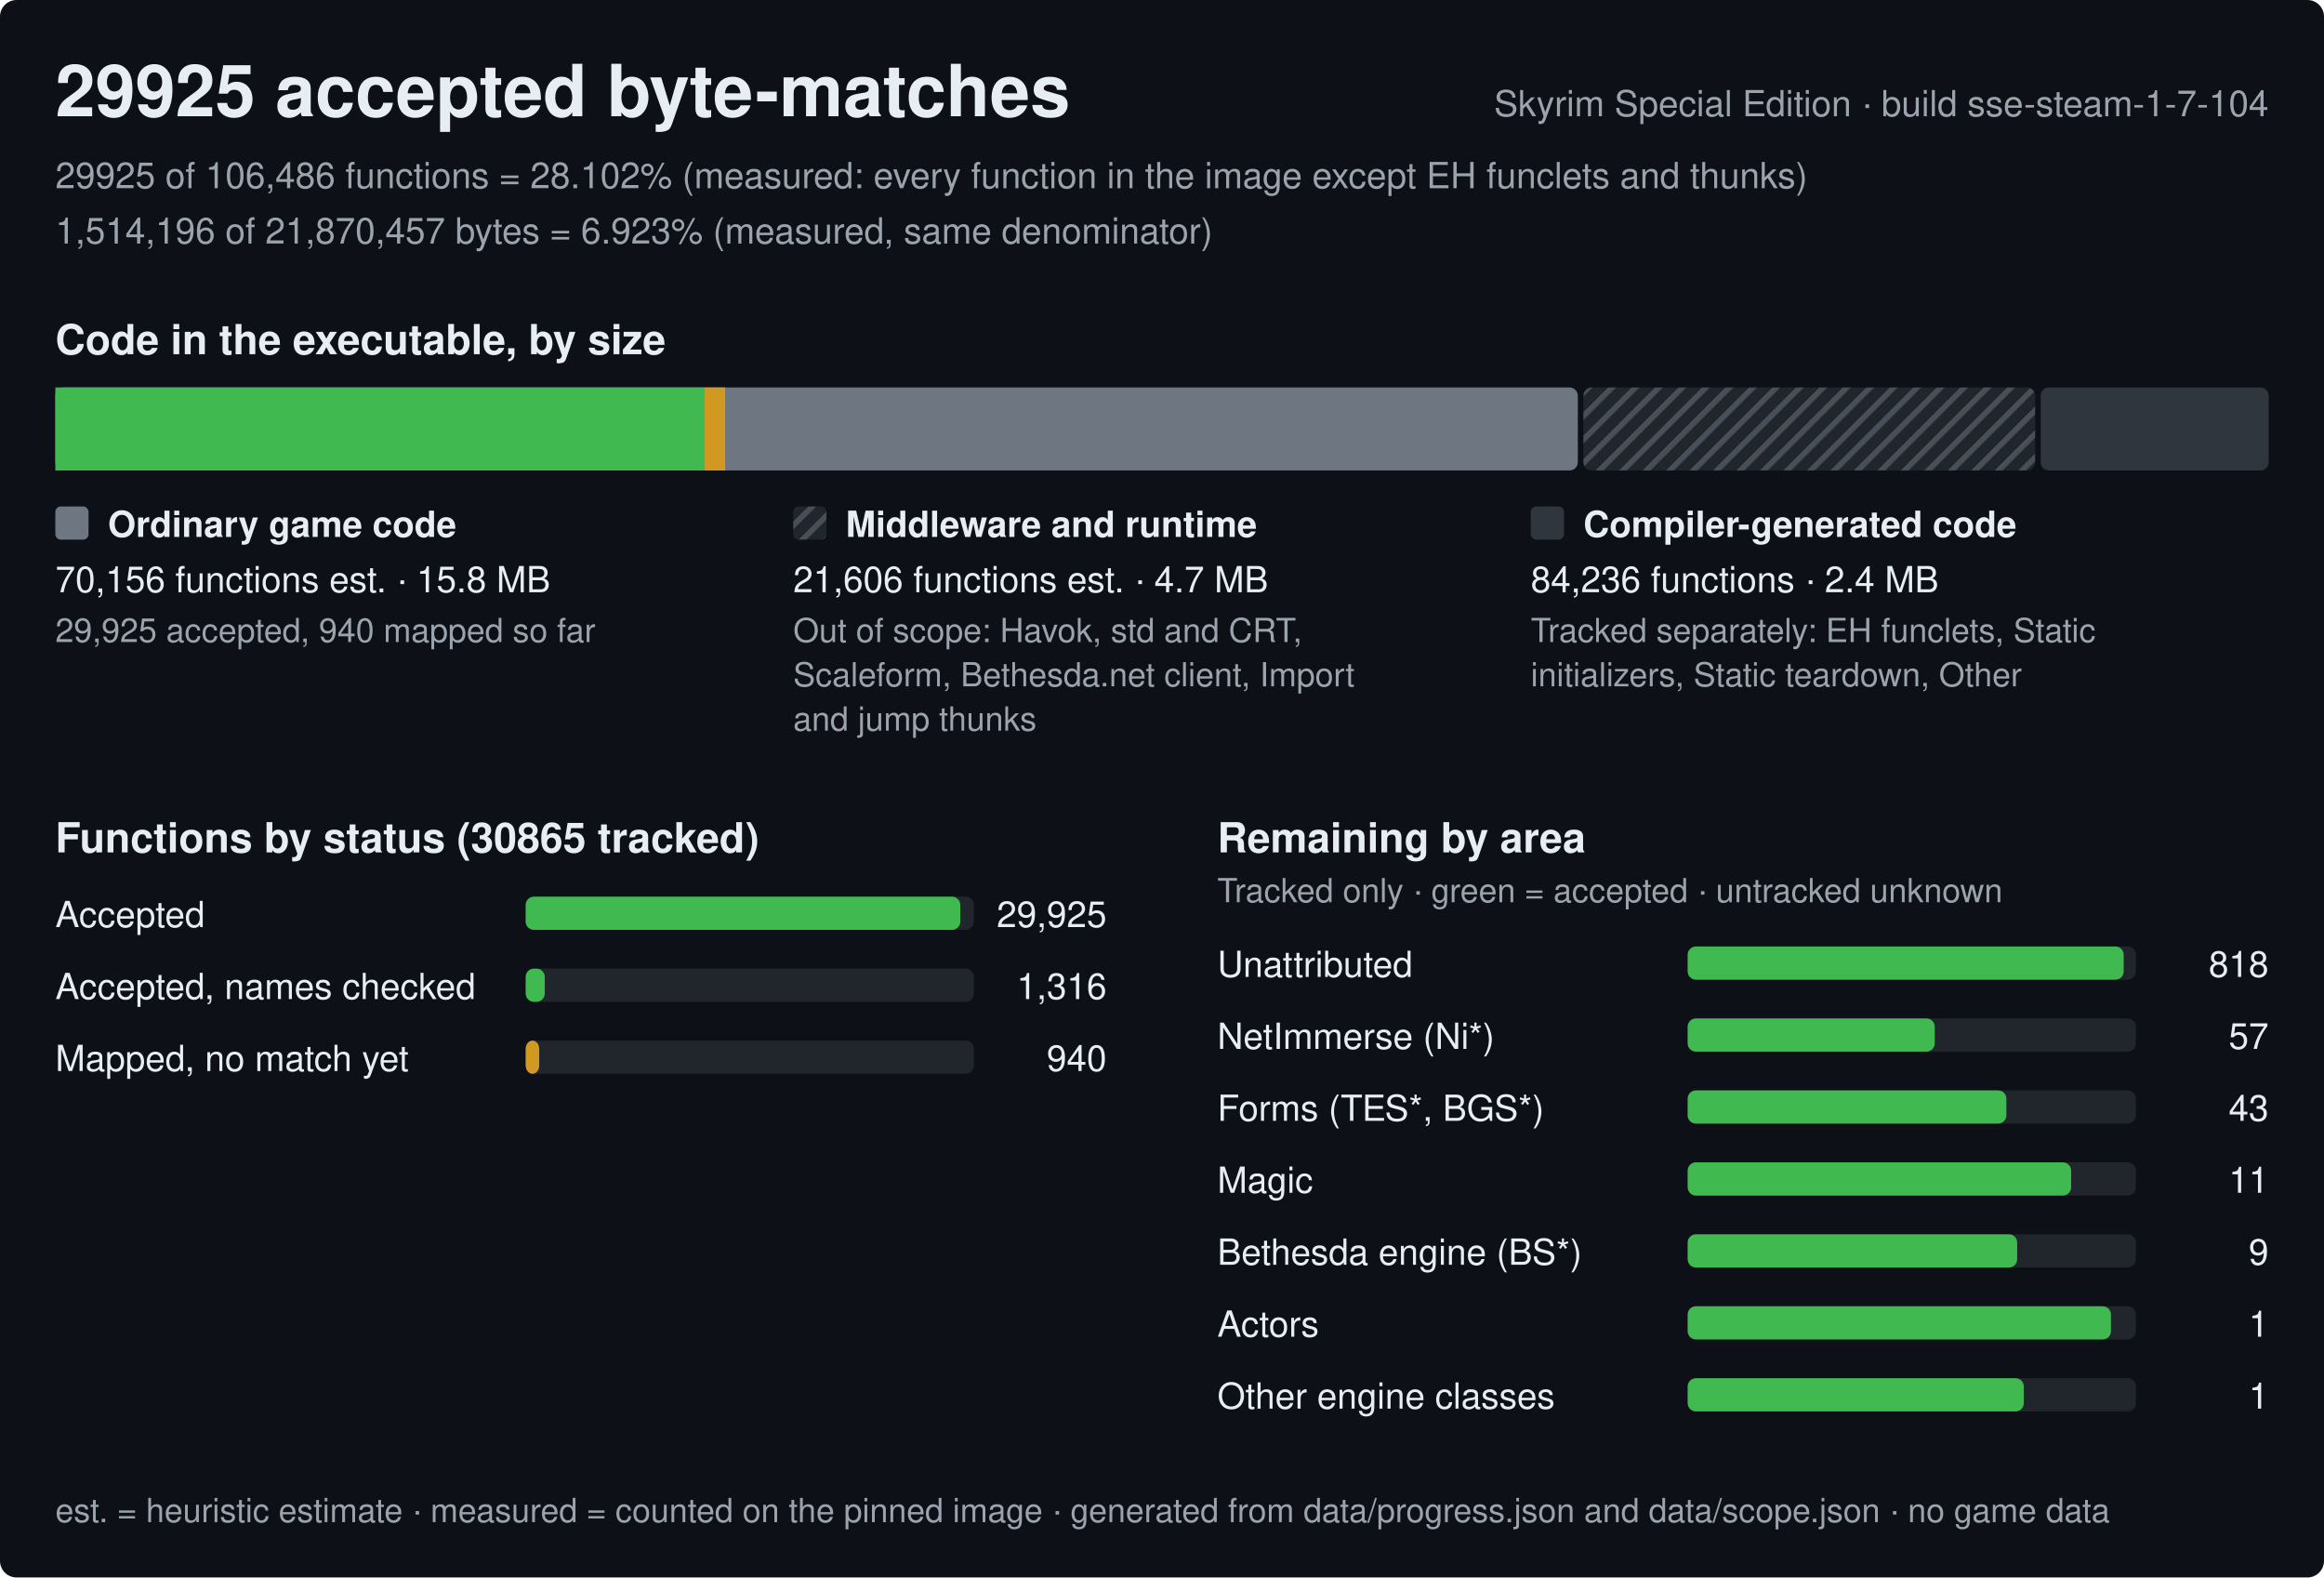
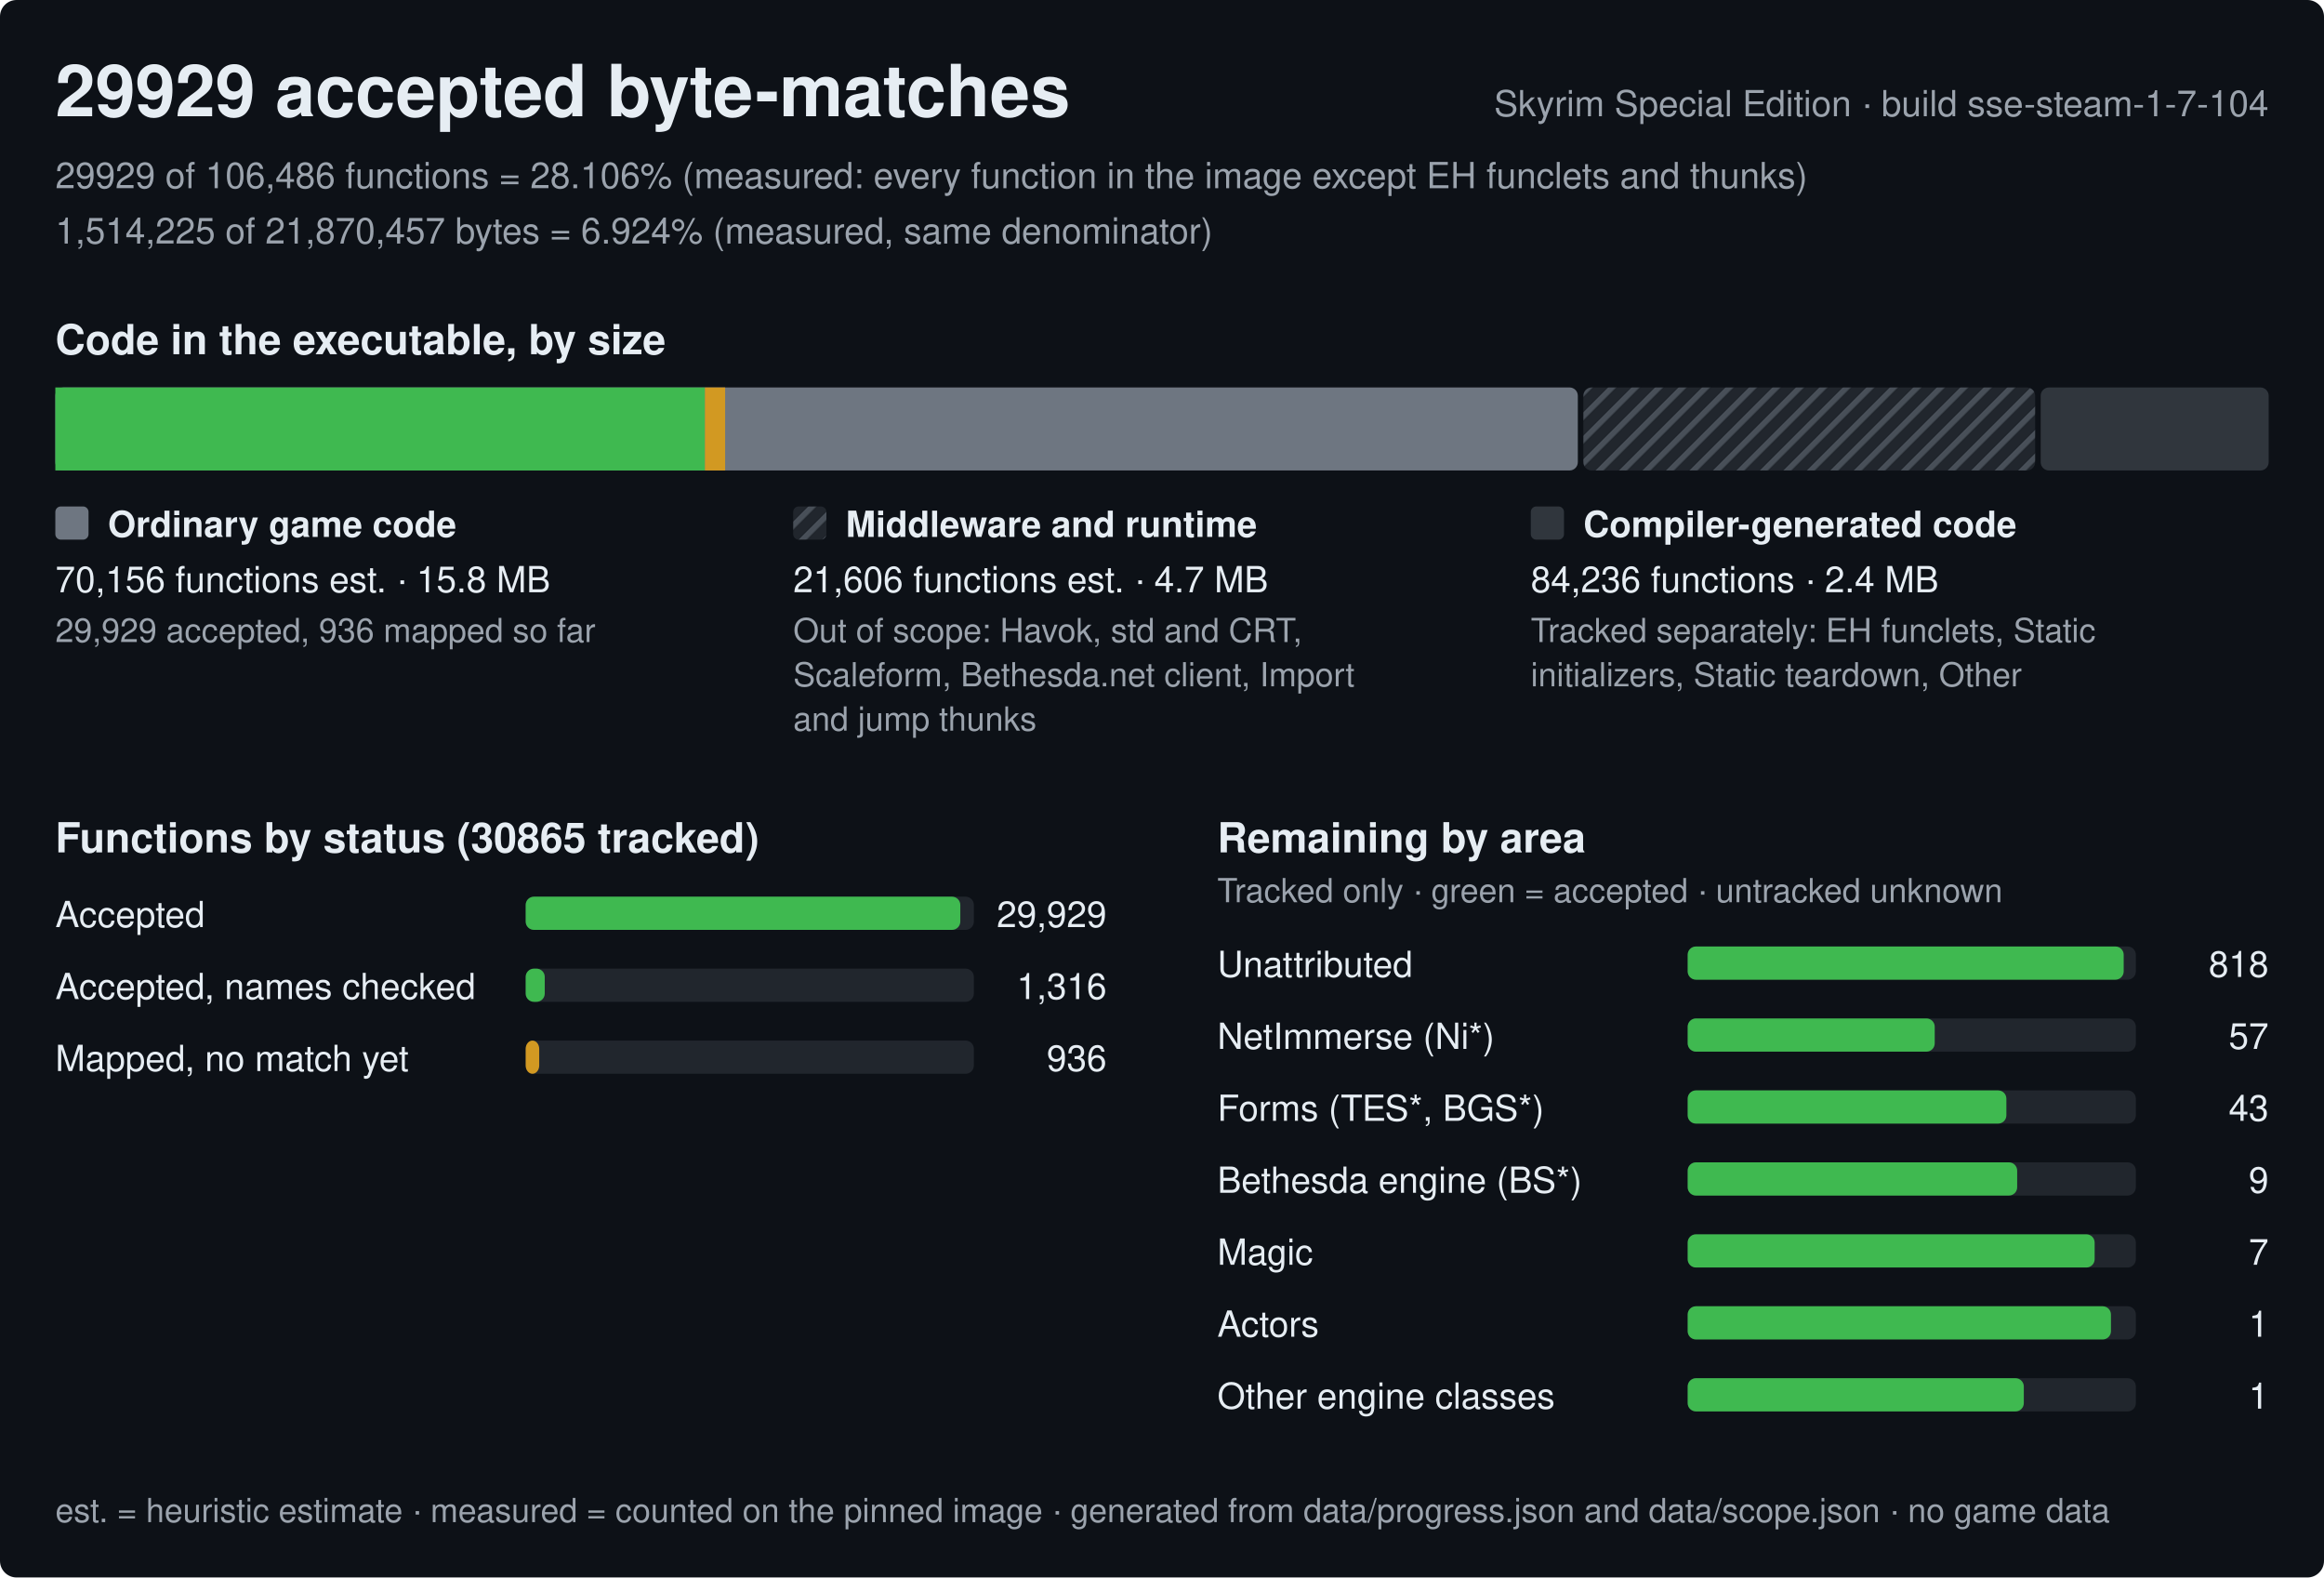
<svg xmlns="http://www.w3.org/2000/svg" width="840" height="570" viewBox="0 0 840 570" role="img" aria-label="Progress of the Skyrim Special Edition byte-matching reconstruction, build sse-steam-1-7-104">
  <style>text{font-family:-apple-system,BlinkMacSystemFont,'Segoe UI',Helvetica,Arial,sans-serif;fill:#e6edf3;white-space:pre}.h{font-size:26px;font-weight:600}.st{font-size:15px;font-weight:600}.lb{font-size:13px;font-weight:600}.bl{font-size:12px;font-weight:600;stroke:#0d1117;stroke-width:3px;paint-order:stroke;stroke-linejoin:round}.rl{font-size:13px}.fn{font-size:12px;fill:#9ba3ad}.mu{fill:#9ba3ad}</style>
  <defs>
    <pattern id="hx" width="6" height="6" patternUnits="userSpaceOnUse" patternTransform="rotate(45)">
      <rect width="6" height="6" fill="#21262d" />
      <rect width="2" height="6" fill="#484f58" />
    </pattern>
  </defs>
  <rect width="840" height="570" rx="6" fill="#0d1117" />
-   <text x="20" y="42" class="h">29925 accepted byte-matches</text>
+   <text x="20" y="42" class="h">29929 accepted byte-matches</text>
  <text x="820" y="42" class="rl mu" text-anchor="end">Skyrim Special Edition · build sse-steam-1-7-104</text>
-   <text x="20" y="68" class="rl mu">29925 of 106,486 functions = 28.102% (measured: every function in the image except EH funclets and thunks)</text>
-   <text x="20" y="88" class="rl mu">1,514,196 of 21,870,457 bytes = 6.923% (measured, same denominator)</text>
+   <text x="20" y="68" class="rl mu">29929 of 106,486 functions = 28.106% (measured: every function in the image except EH funclets and thunks)</text>
+   <text x="20" y="88" class="rl mu">1,514,225 of 21,870,457 bytes = 6.924% (measured, same denominator)</text>
  <text x="20" y="128" class="st">Code in the executable, by size</text>
  <rect x="20" y="140" width="550.3" height="30" rx="3" fill="#6e7681" />
-   <rect x="20" y="140" width="234.7" height="30" fill="#3fb950" />
-   <rect x="254.7" y="140" width="7.4" height="30" fill="#d29922" />
+   <rect x="20" y="140" width="234.8" height="30" fill="#3fb950" />
+   <rect x="254.8" y="140" width="7.3" height="30" fill="#d29922" />
  <rect x="572.3" y="140" width="163.3" height="30" rx="3" fill="url(#hx)" />
  <rect x="737.6" y="140" width="82.4" height="30" rx="3" fill="#30363d" />
  <rect x="20" y="183" width="12" height="12" rx="2" fill="#6e7681" />
  <text x="39" y="194" class="lb">Ordinary game code</text>
  <text x="20" y="214" class="rl">70,156 functions est. · 15.8 MB</text>
-   <text x="20" y="232" class="fn">29,925 accepted, 940 mapped so far</text>
+   <text x="20" y="232" class="fn">29,929 accepted, 936 mapped so far</text>
  <rect x="286.7" y="183" width="12" height="12" rx="2" fill="url(#hx)" />
  <text x="305.7" y="194" class="lb">Middleware and runtime</text>
  <text x="286.7" y="214" class="rl">21,606 functions est. · 4.7 MB</text>
  <text x="286.7" y="232" class="fn">Out of scope: Havok, std and CRT,</text>
  <text x="286.7" y="248" class="fn">Scaleform, Bethesda.net client, Import</text>
  <text x="286.7" y="264" class="fn">and jump thunks</text>
  <rect x="553.3" y="183" width="12" height="12" rx="2" fill="#30363d" />
  <text x="572.3" y="194" class="lb">Compiler-generated code</text>
  <text x="553.3" y="214" class="rl">84,236 functions · 2.4 MB</text>
  <text x="553.3" y="232" class="fn">Tracked separately: EH funclets, Static</text>
  <text x="553.3" y="248" class="fn">initializers, Static teardown, Other</text>
  <text x="20" y="308" class="st">Functions by status (30865 tracked)</text>
  <text x="20" y="335" class="rl">Accepted</text>
  <rect x="190" y="324" width="162.0" height="12" rx="3" fill="#21262d" />
  <rect x="190" y="324" width="157.1" height="12" rx="3" fill="#3fb950" />
-   <text x="400.0" y="335" class="rl" text-anchor="end">29,925</text>
+   <text x="400.0" y="335" class="rl" text-anchor="end">29,929</text>
  <text x="20" y="361" class="rl">Accepted, names checked</text>
  <rect x="190" y="350" width="162.0" height="12" rx="3" fill="#21262d" />
  <rect x="190" y="350" width="6.9" height="12" rx="3" fill="#3fb950" />
  <text x="400.0" y="361" class="rl" text-anchor="end">1,316</text>
  <text x="20" y="387" class="rl">Mapped, no match yet</text>
  <rect x="190" y="376" width="162.0" height="12" rx="3" fill="#21262d" />
  <rect x="190" y="376" width="4.9" height="12" rx="3" fill="#d29922" />
-   <text x="400.0" y="387" class="rl" text-anchor="end">940</text>
+   <text x="400.0" y="387" class="rl" text-anchor="end">936</text>
  <text x="440.0" y="308" class="st">Remaining by area</text>
  <text x="440.0" y="326" class="fn">Tracked only · green = accepted · untracked unknown</text>
  <text x="440.0" y="353" class="rl">Unattributed</text>
  <rect x="610.0" y="342" width="162.0" height="12" rx="3" fill="#21262d" />
  <rect x="610.0" y="342" width="157.6" height="12" rx="3" fill="#3fb950" />
  <text x="820.0" y="353" class="rl" text-anchor="end">818</text>
  <text x="440.0" y="379" class="rl">NetImmerse (Ni*)</text>
  <rect x="610.0" y="368" width="162.0" height="12" rx="3" fill="#21262d" />
  <rect x="610.0" y="368" width="89.3" height="12" rx="3" fill="#3fb950" />
  <text x="820.0" y="379" class="rl" text-anchor="end">57</text>
  <text x="440.0" y="405" class="rl">Forms (TES*, BGS*)</text>
  <rect x="610.0" y="394" width="162.0" height="12" rx="3" fill="#21262d" />
  <rect x="610.0" y="394" width="115.2" height="12" rx="3" fill="#3fb950" />
  <text x="820.0" y="405" class="rl" text-anchor="end">43</text>
-   <text x="440.0" y="431" class="rl">Magic</text>
+   <text x="440.0" y="431" class="rl">Bethesda engine (BS*)</text>
  <rect x="610.0" y="420" width="162.0" height="12" rx="3" fill="#21262d" />
-   <rect x="610.0" y="420" width="138.6" height="12" rx="3" fill="#3fb950" />
-   <text x="820.0" y="431" class="rl" text-anchor="end">11</text>
-   <text x="440.0" y="457" class="rl">Bethesda engine (BS*)</text>
+   <rect x="610.0" y="420" width="119.1" height="12" rx="3" fill="#3fb950" />
+   <text x="820.0" y="431" class="rl" text-anchor="end">9</text>
+   <text x="440.0" y="457" class="rl">Magic</text>
  <rect x="610.0" y="446" width="162.0" height="12" rx="3" fill="#21262d" />
-   <rect x="610.0" y="446" width="119.1" height="12" rx="3" fill="#3fb950" />
-   <text x="820.0" y="457" class="rl" text-anchor="end">9</text>
+   <rect x="610.0" y="446" width="147.1" height="12" rx="3" fill="#3fb950" />
+   <text x="820.0" y="457" class="rl" text-anchor="end">7</text>
  <text x="440.0" y="483" class="rl">Actors</text>
  <rect x="610.0" y="472" width="162.0" height="12" rx="3" fill="#21262d" />
  <rect x="610.0" y="472" width="153" height="12" rx="3" fill="#3fb950" />
  <text x="820.0" y="483" class="rl" text-anchor="end">1</text>
  <text x="440.0" y="509" class="rl">Other engine classes</text>
  <rect x="610.0" y="498" width="162.0" height="12" rx="3" fill="#21262d" />
  <rect x="610.0" y="498" width="121.5" height="12" rx="3" fill="#3fb950" />
  <text x="820.0" y="509" class="rl" text-anchor="end">1</text>
  <text x="20" y="550" class="fn">est. = heuristic estimate · measured = counted on the pinned image · generated from data/progress.json and data/scope.json · no game data</text>
</svg>
